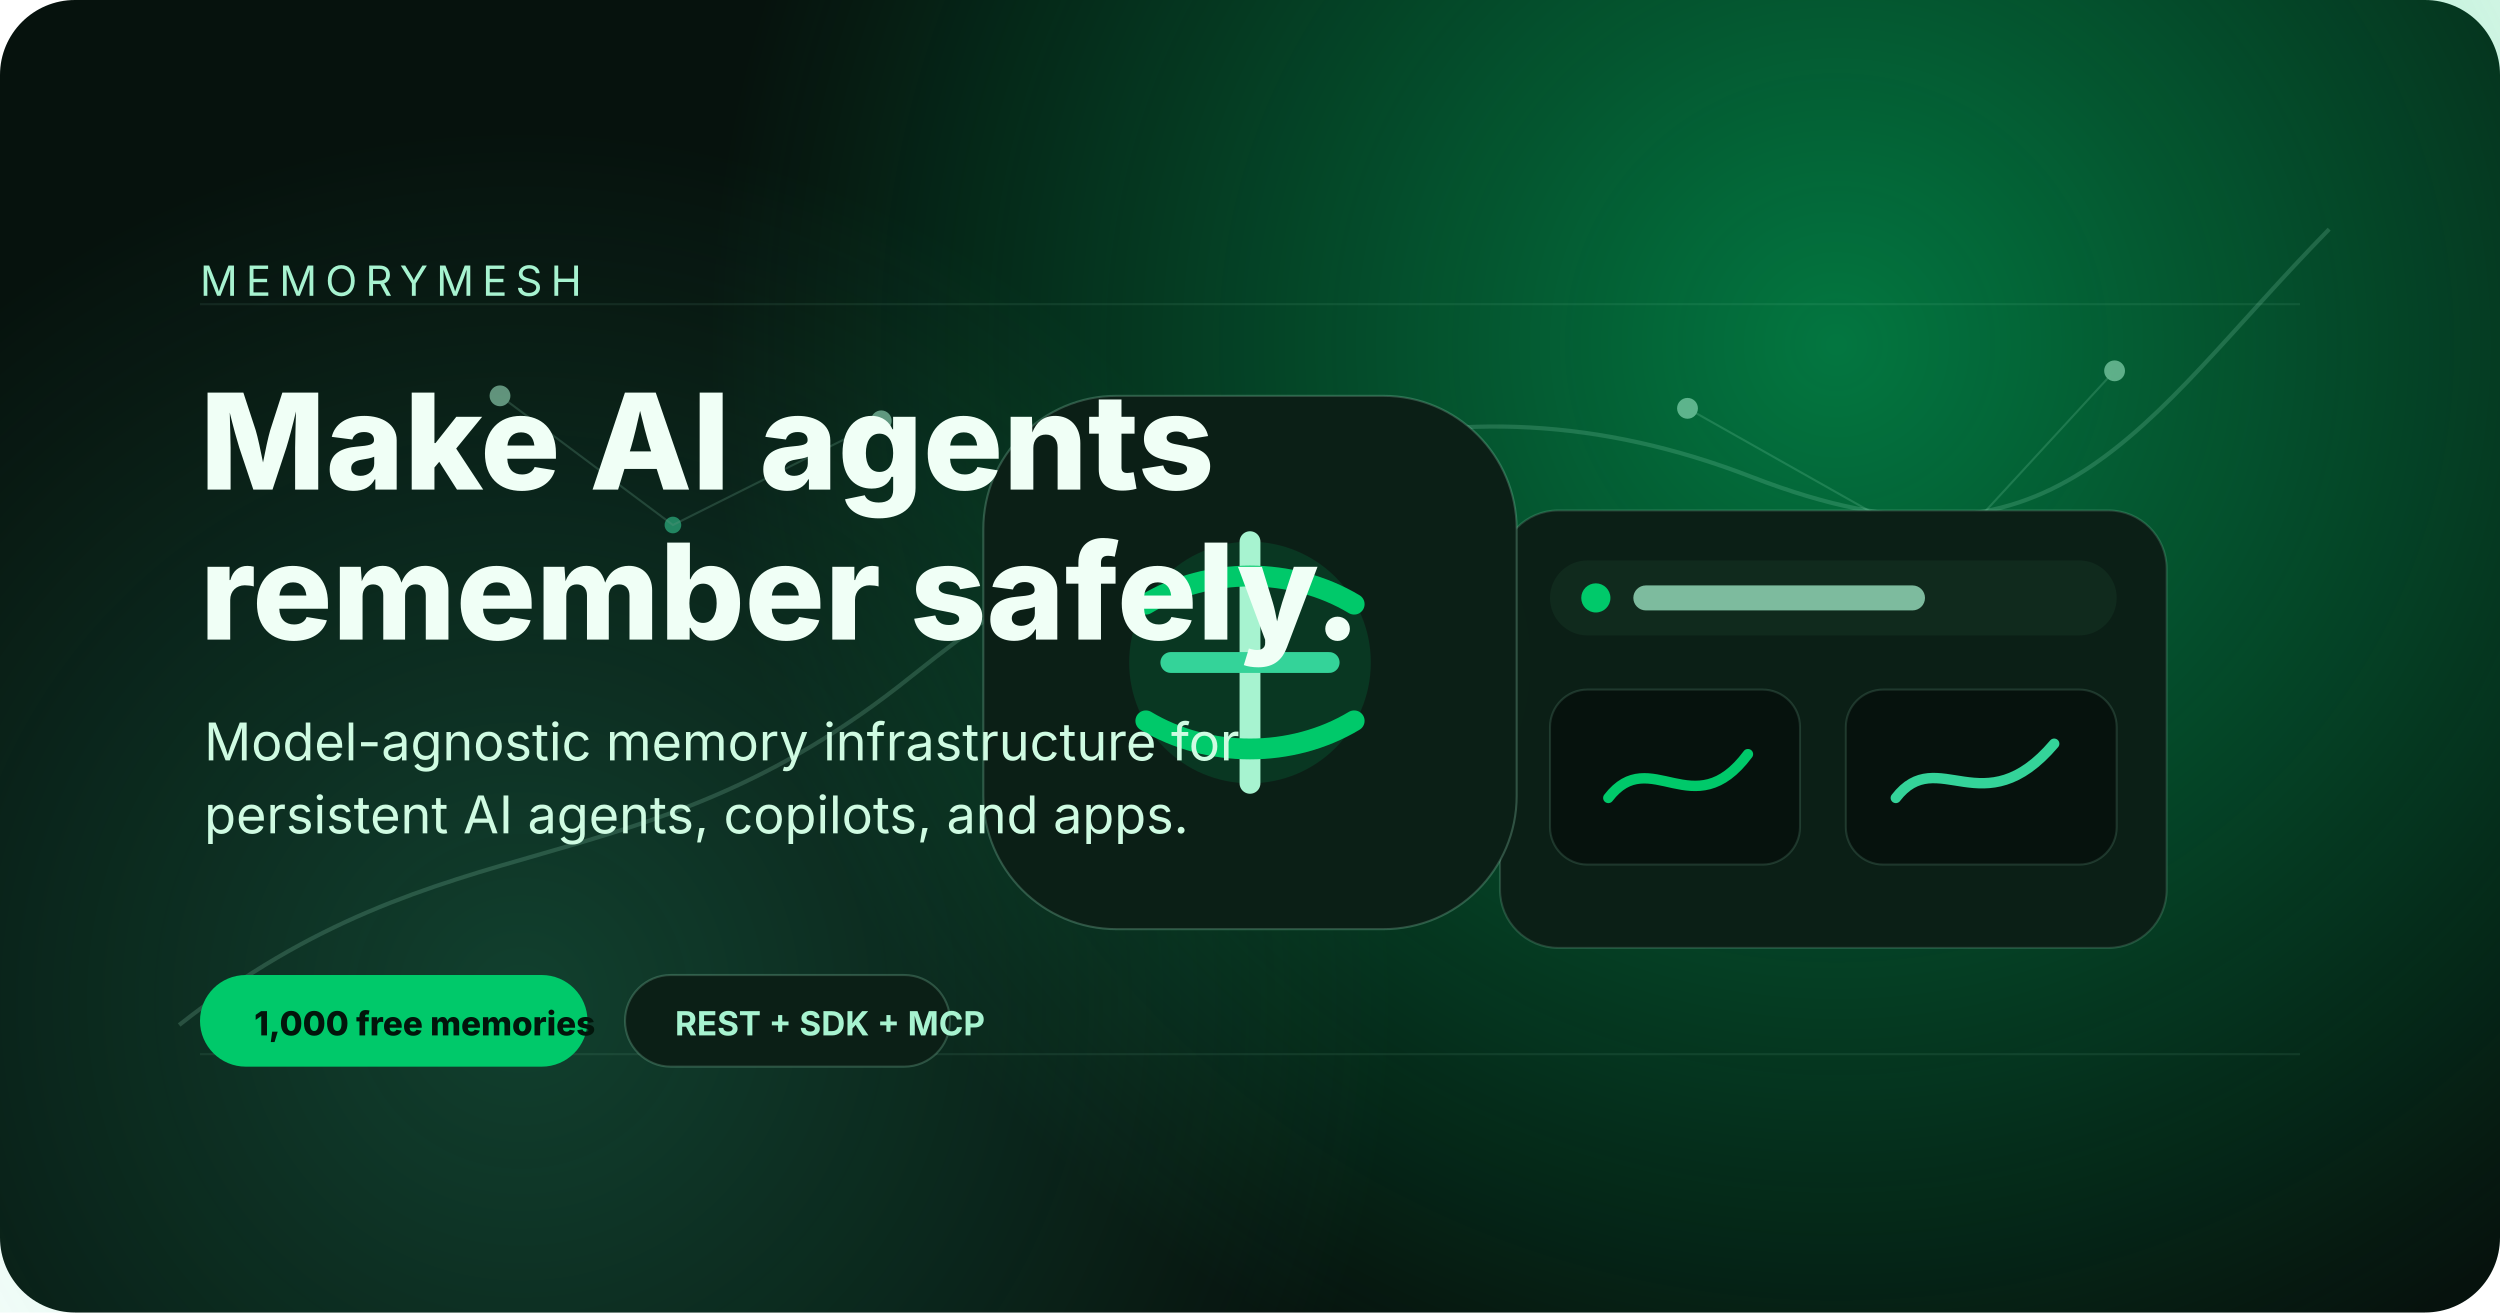
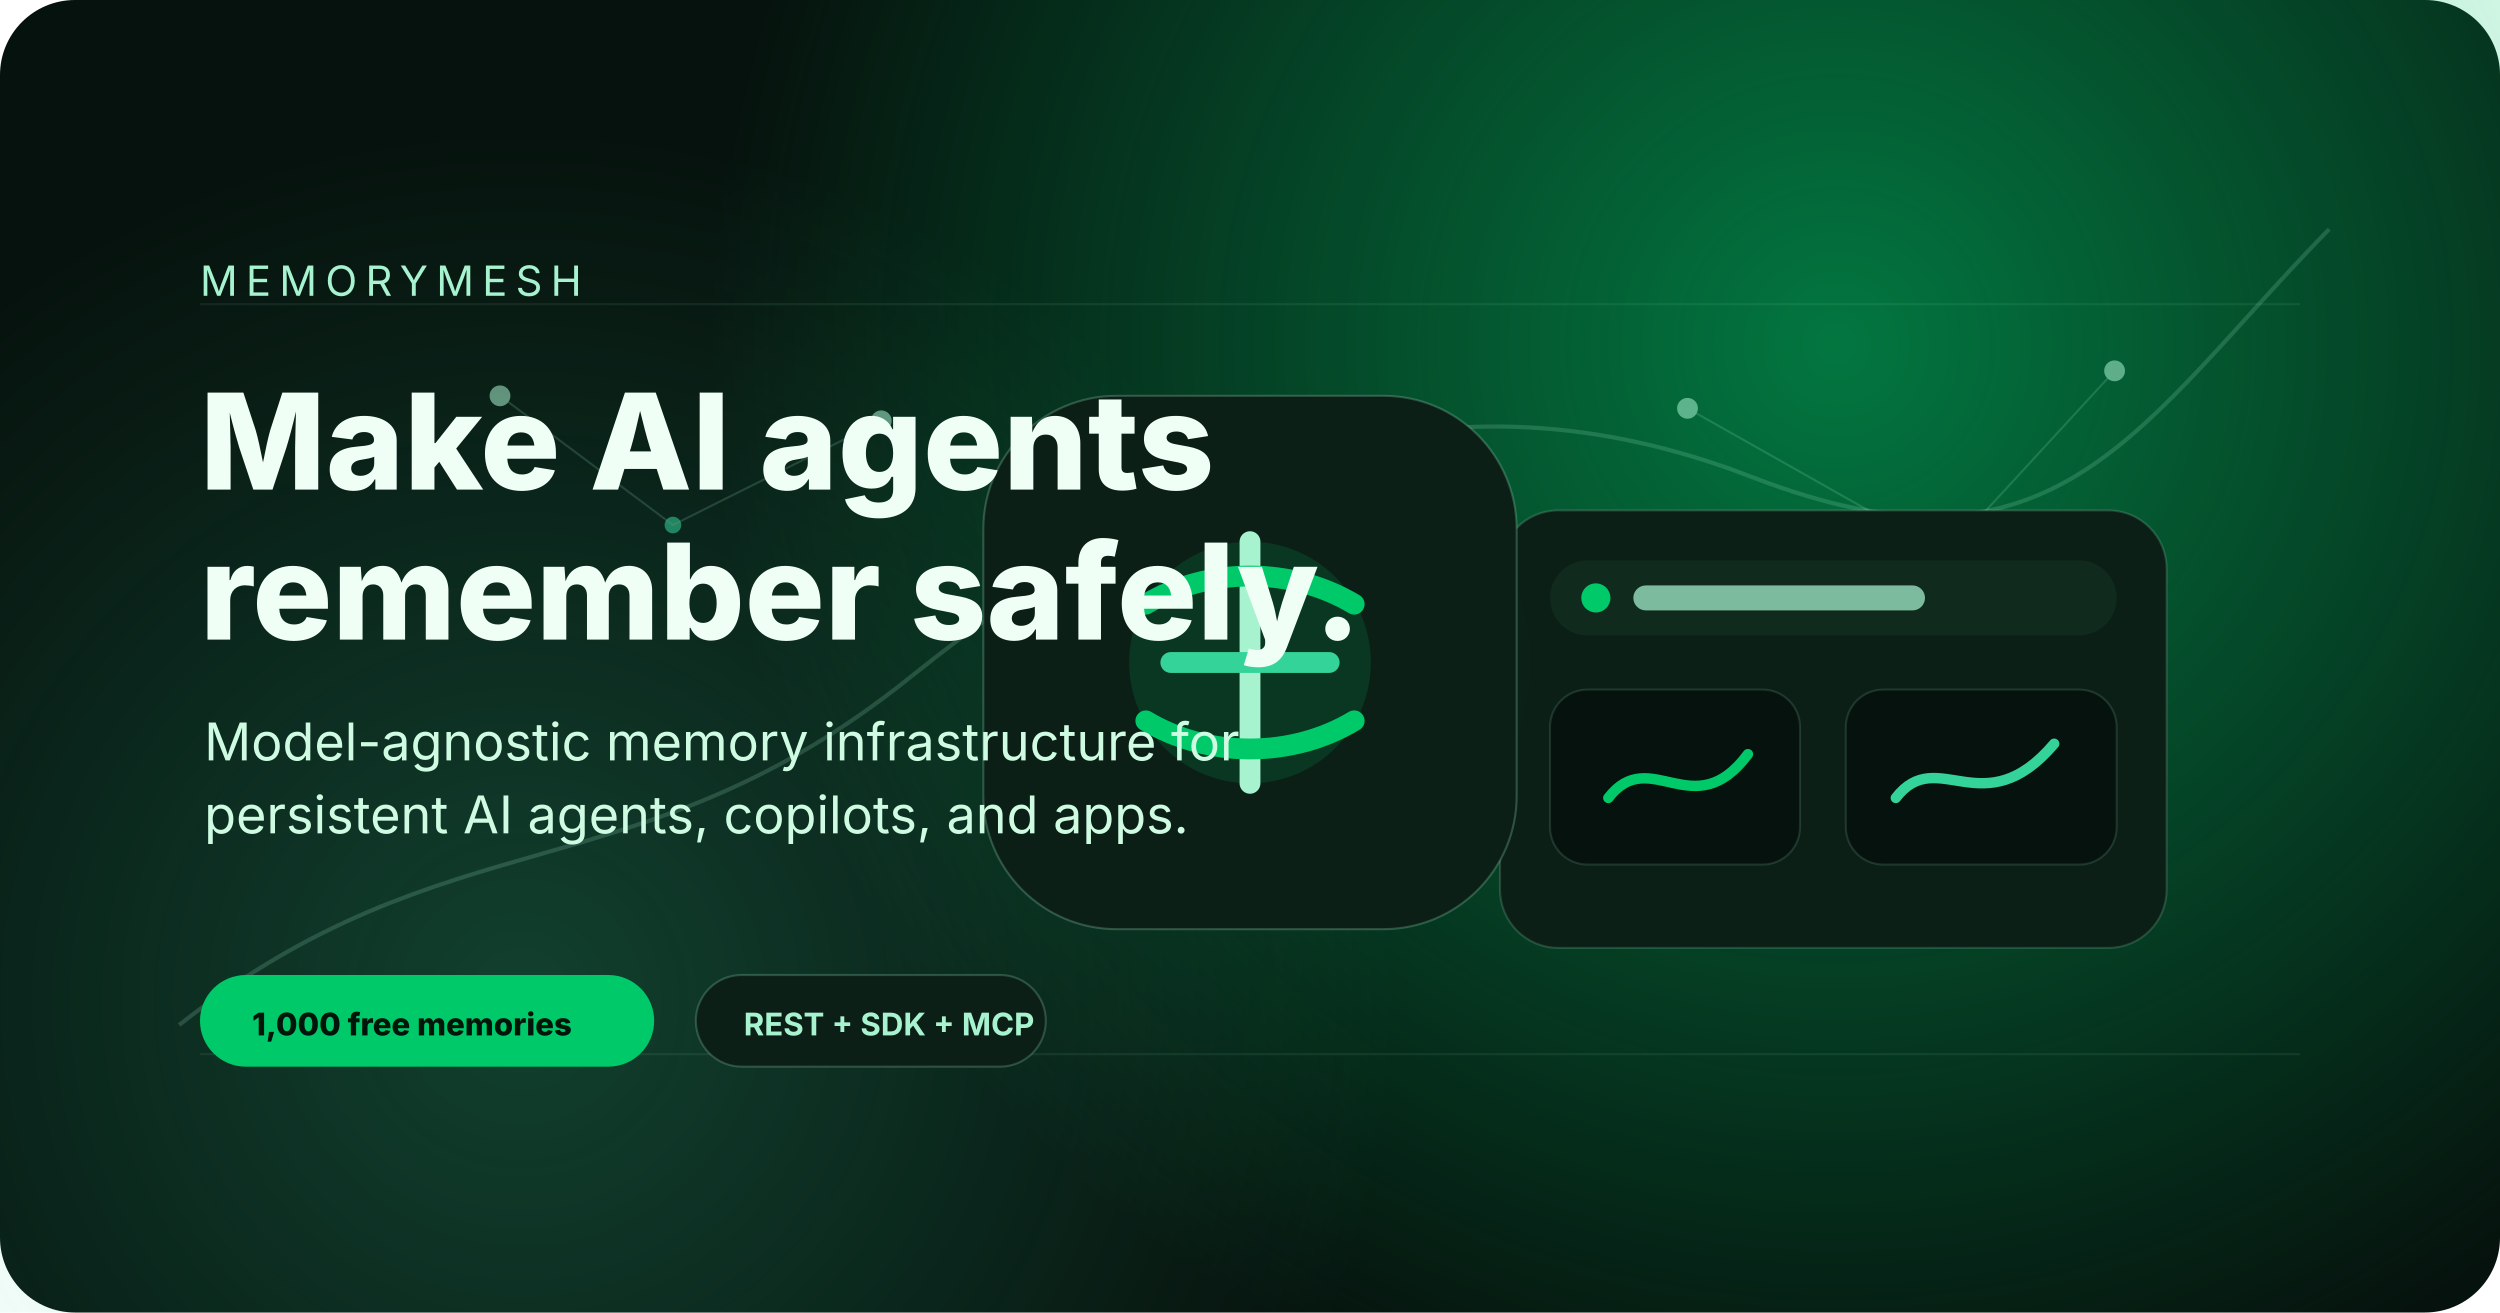
<svg xmlns="http://www.w3.org/2000/svg" width="1200" height="630" viewBox="0 0 1200 630" fill="none" role="img" aria-label="MemoryMesh universal AI memory hub">
  <rect width="1200" height="630" rx="36" fill="#06120D" />
  <defs>
    <radialGradient id="g1" cx="0" cy="0" r="1" gradientUnits="userSpaceOnUse" gradientTransform="translate(880 165) rotate(132) scale(540)">
      <stop stop-color="#00C96A" stop-opacity="0.55" />
      <stop offset="1" stop-color="#00C96A" stop-opacity="0" />
    </radialGradient>
    <radialGradient id="g2" cx="0" cy="0" r="1" gradientUnits="userSpaceOnUse" gradientTransform="translate(250 480) rotate(-34) scale(420)">
      <stop stop-color="#34D399" stop-opacity="0.24" />
      <stop offset="1" stop-color="#34D399" stop-opacity="0" />
    </radialGradient>
    <filter id="blur" x="-40%" y="-40%" width="180%" height="180%">
      <feGaussianBlur stdDeviation="18" />
    </filter>
  </defs>
  <rect width="1200" height="630" fill="url(#g1)" />
  <rect width="1200" height="630" fill="url(#g2)" />
  <path d="M86 492C215 390 306 430 437 325C568 220 694 172 841 229C988 286 1026 204 1118 110" stroke="#A7F3D0" stroke-opacity="0.18" stroke-width="2" />
  <path d="M96 146H1104" stroke="#A7F3D0" stroke-opacity="0.08" />
  <path d="M96 506H1104" stroke="#A7F3D0" stroke-opacity="0.08" />
  <g opacity="0.55">
    <circle cx="240" cy="190" r="5" fill="#A7F3D0" />
    <circle cx="323" cy="252" r="4" fill="#34D399" />
    <circle cx="423" cy="202" r="5" fill="#A7F3D0" />
    <circle cx="810" cy="196" r="5" fill="#A7F3D0" />
    <circle cx="934" cy="266" r="4" fill="#34D399" />
    <circle cx="1015" cy="178" r="5" fill="#A7F3D0" />
    <path d="M240 190L323 252L423 202" stroke="#A7F3D0" stroke-opacity="0.3" />
    <path d="M810 196L934 266L1015 178" stroke="#A7F3D0" stroke-opacity="0.3" />
  </g>
  <g transform="translate(720 245)">
    <rect x="0" y="0" width="320" height="210" rx="28" fill="#0B1F16" stroke="#A7F3D0" stroke-opacity="0.18" />
    <rect x="24" y="24" width="272" height="36" rx="18" fill="#102A1D" />
    <circle cx="46" cy="42" r="7" fill="#00C96A" />
    <rect x="64" y="36" width="140" height="12" rx="6" fill="#A7F3D0" opacity="0.72" />
    <rect x="24" y="86" width="120" height="84" rx="18" fill="#06120D" stroke="#A7F3D0" stroke-opacity="0.14" />
    <rect x="166" y="86" width="130" height="84" rx="18" fill="#06120D" stroke="#A7F3D0" stroke-opacity="0.14" />
    <path d="M52 138C72 112 93 152 119 117" stroke="#00C96A" stroke-width="5" stroke-linecap="round" />
    <path d="M190 138C210 112 232 152 266 112" stroke="#34D399" stroke-width="5" stroke-linecap="round" />
  </g>
  <g filter="url(#blur)">
    <circle cx="604" cy="318" r="96" fill="#00C96A" opacity="0.2" />
  </g>
  <g transform="translate(472 190)">
    <rect width="256" height="256" rx="64" fill="#0B1F16" stroke="#A7F3D0" stroke-opacity="0.24" />
    <circle cx="128" cy="128" r="58" fill="#00C96A" opacity="0.14" />
    <path d="M128 70V186" stroke="#A7F3D0" stroke-width="10" stroke-linecap="round" />
    <path d="M78 100C108 82 148 82 178 100" stroke="#00C96A" stroke-width="10" stroke-linecap="round" />
    <path d="M78 156C108 174 148 174 178 156" stroke="#00C96A" stroke-width="10" stroke-linecap="round" />
    <path d="M90 128H166" stroke="#34D399" stroke-width="10" stroke-linecap="round" />
  </g>
  <text x="96" y="142" fill="#A7F3D0" font-family="Inter, ui-sans-serif, system-ui" font-size="20" letter-spacing="4">MEMORYMESH</text>
  <text x="96" y="235" fill="#F0FFF6" font-family="Inter, ui-sans-serif, system-ui" font-size="64" font-weight="800">Make AI agents</text>
  <text x="96" y="307" fill="#F0FFF6" font-family="Inter, ui-sans-serif, system-ui" font-size="64" font-weight="800">remember safely.</text>
  <text x="98" y="365" fill="#CFFBE2" font-family="Inter, ui-sans-serif, system-ui" font-size="25">Model-agnostic memory infrastructure for</text>
  <text x="98" y="400" fill="#CFFBE2" font-family="Inter, ui-sans-serif, system-ui" font-size="25">persistent AI agents, copilots, and apps.</text>
  <g transform="translate(96 468)">
-     <rect width="186" height="44" rx="22" fill="#00C96A" />
-     <text x="26" y="29" fill="#02150B" font-family="Inter, ui-sans-serif, system-ui" font-size="16" font-weight="800">1,000 free memories</text>
+     <rect width="218" height="44" rx="22" fill="#00C96A" />
+     <text x="25" y="29" fill="#02150B" font-family="Inter, ui-sans-serif, system-ui" font-size="15" font-weight="800">1,000 free memories</text>
  </g>
-   <g transform="translate(300 468)">
-     <rect width="156" height="44" rx="22" fill="#0B1F16" stroke="#A7F3D0" stroke-opacity="0.22" />
-     <text x="24" y="29" fill="#A7F3D0" font-family="Inter, ui-sans-serif, system-ui" font-size="16" font-weight="700">REST + SDK + MCP</text>
+   <g transform="translate(334 468)">
+     <rect width="168" height="44" rx="22" fill="#0B1F16" stroke="#A7F3D0" stroke-opacity="0.22" />
+     <text x="23" y="29" fill="#A7F3D0" font-family="Inter, ui-sans-serif, system-ui" font-size="15" font-weight="700">REST + SDK + MCP</text>
  </g>
</svg>
